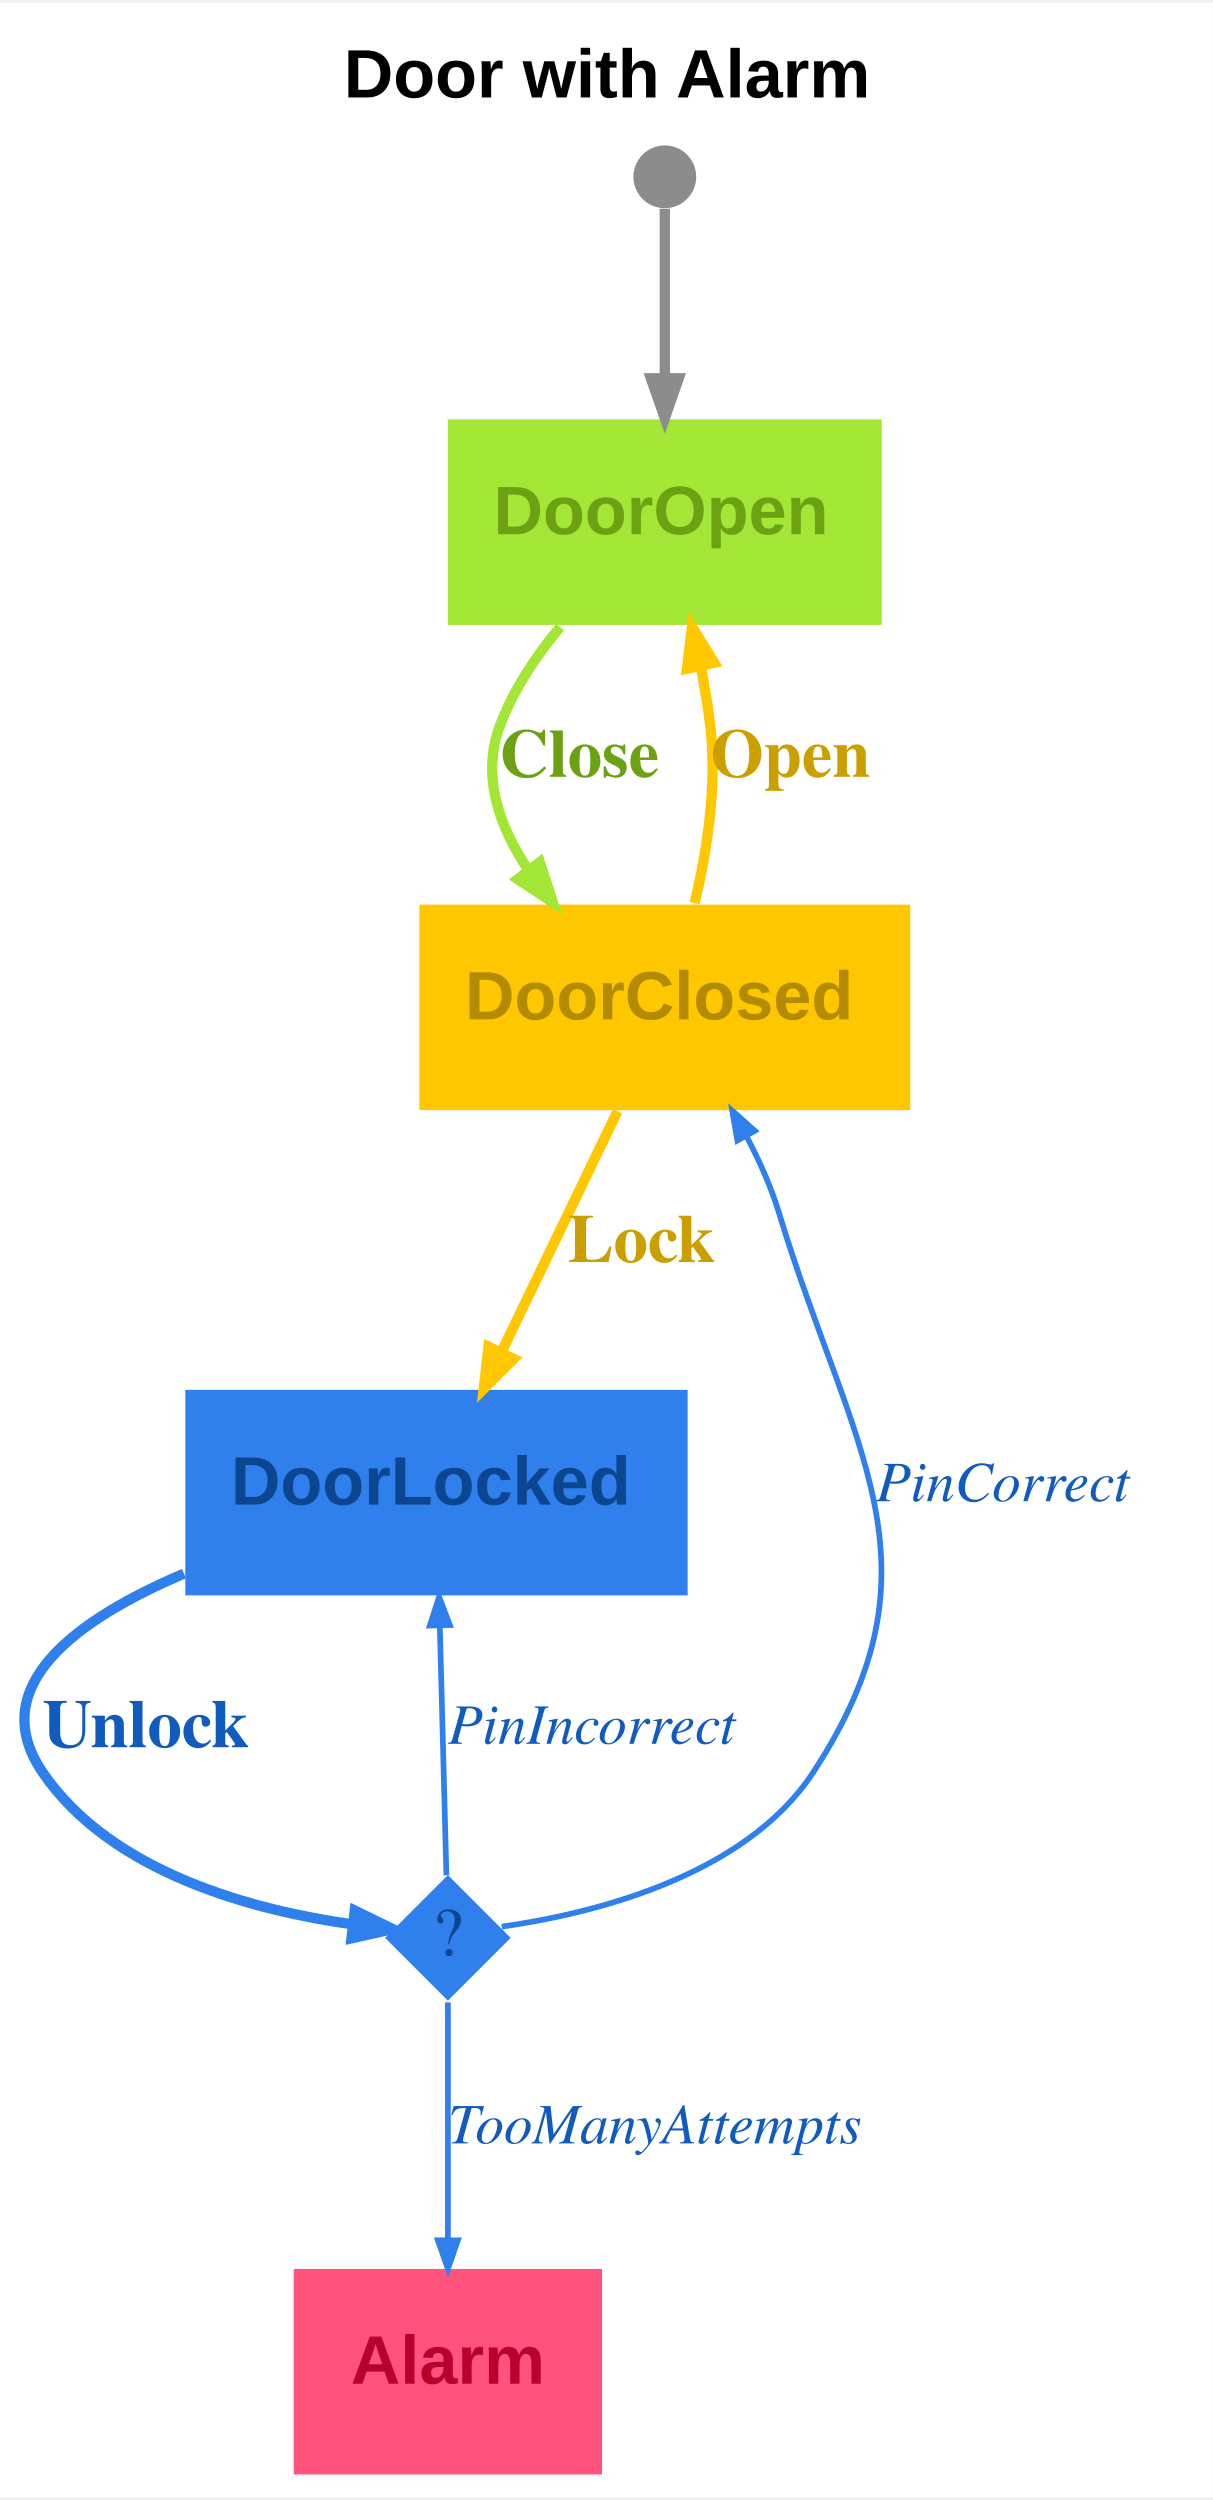
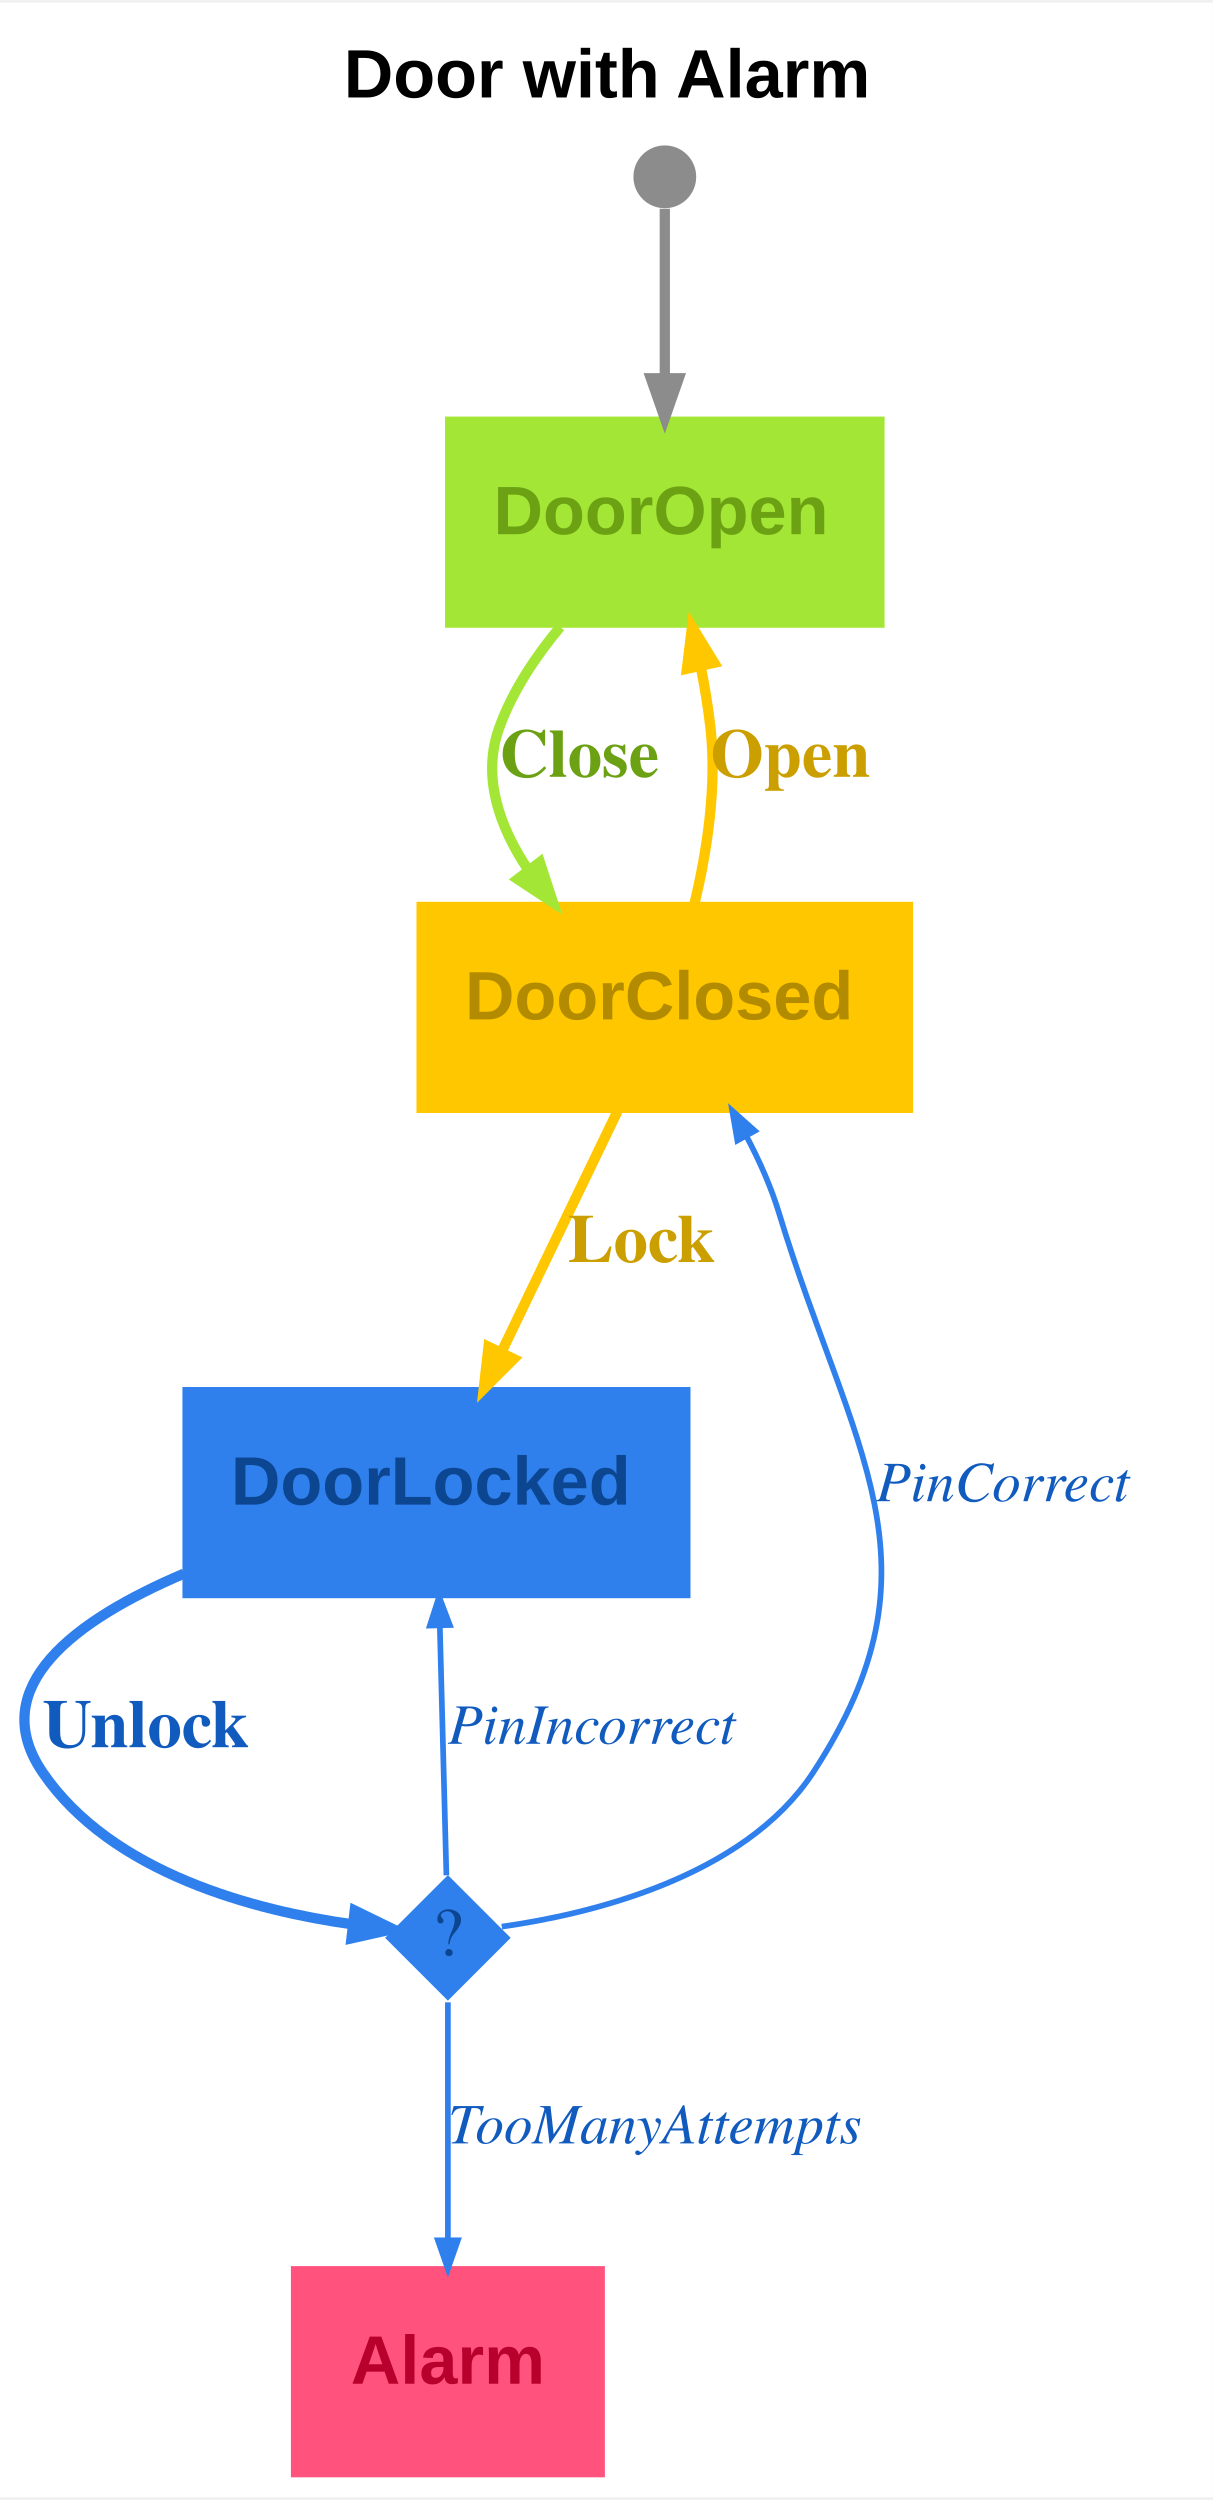
<svg xmlns="http://www.w3.org/2000/svg" width="212pt" height="437pt" viewBox="0.00 0.00 212.46 437.00">
  <g id="graph0" class="graph" transform="scale(1 1) rotate(0) translate(4 433)">
    <polygon fill="#ffffff" stroke="transparent" points="-4,4 -4,-433 208.46,-433 208.46,4 -4,4" />
-     <text text-anchor="start" x="56.23" y="-416.4" font-family="Arial" font-weight="bold" font-size="12.00">Door with Alarm</text>
+     <text text-anchor="start" x="56.23" y="-416.4" font-family="Arial" font-weight="bold" font-size="12.00" fill="#000000">Door with Alarm</text>
    <g id="node1" class="node">
-       <polygon fill="#a3e635" stroke="black" stroke-width="0" points="150.46,-360 74.46,-360 74.46,-324 150.46,-324 150.46,-360" />
+       <polygon fill="#a3e635" stroke="#a3e635" points="150.46,-360 74.46,-360 74.46,-324 150.46,-324 150.46,-360" />
      <text text-anchor="start" x="82.46" y="-339.9" font-family="Arial" font-weight="bold" font-size="12.00" fill="#6ca114">DoorOpen</text>
    </g>
    <g id="node3" class="node">
-       <polygon fill="#ffc700" stroke="black" stroke-width="0" points="155.46,-275 69.46,-275 69.46,-239 155.46,-239 155.46,-275" />
+       <polygon fill="#ffc700" stroke="#ffc700" points="155.46,-275 69.46,-275 69.46,-239 155.46,-239 155.46,-275" />
      <text text-anchor="start" x="77.46" y="-254.9" font-family="Arial" font-weight="bold" font-size="12.00" fill="#b38b00">DoorClosed</text>
    </g>
    <g id="edge2" class="edge">
      <path fill="none" stroke="#a3e635" stroke-width="1.8" d="M94.13,-323.64C89.79,-318.43 85.76,-312.38 83.46,-306 80.36,-297.39 83.45,-288.63 88.6,-280.99" />
      <polygon fill="#a3e635" stroke="#a3e635" stroke-width="1.8" points="90.57,-282.44 92.87,-275.38 86.68,-279.46 90.57,-282.44" />
      <text text-anchor="start" x="83.46" y="-297.4" font-family="Times,serif" font-weight="bold" font-size="12.00" fill="#6ca114">Close</text>
    </g>
    <g id="node2" class="node">
      <ellipse fill="#8c8c8c" stroke="black" stroke-width="0" cx="112.46" cy="-402.5" rx="5.5" ry="5.5" />
    </g>
    <g id="edge1" class="edge">
      <path fill="none" stroke="#8c8c8c" stroke-width="1.8" d="M112.46,-396.91C112.46,-390.5 112.46,-378.41 112.46,-367.3" />
      <polygon fill="#8c8c8c" stroke="#8c8c8c" stroke-width="1.8" points="114.91,-367.21 112.46,-360.21 110.01,-367.21 114.91,-367.21" />
    </g>
    <g id="edge3" class="edge">
      <path fill="none" stroke="#ffc700" stroke-width="1.8" d="M117.69,-275.27C119.86,-284.38 121.62,-295.76 120.46,-306 120.07,-309.46 119.47,-313.07 118.77,-316.61" />
      <polygon fill="#ffc700" stroke="#ffc700" stroke-width="1.8" points="116.33,-316.32 117.23,-323.69 121.11,-317.37 116.33,-316.32" />
      <text text-anchor="start" x="120.46" y="-297.4" font-family="Times,serif" font-weight="bold" font-size="12.00" fill="#cc9f00">Open</text>
    </g>
    <g id="node4" class="node">
-       <polygon fill="#2f80ed" stroke="black" stroke-width="0" points="116.46,-190 28.46,-190 28.46,-154 116.46,-154 116.46,-190" />
+       <polygon fill="#2f80ed" stroke="#2f80ed" points="116.46,-190 28.46,-190 28.46,-154 116.46,-154 116.46,-190" />
      <text text-anchor="start" x="36.46" y="-169.9" font-family="Arial" font-weight="bold" font-size="12.00" fill="#0c4590">DoorLocked</text>
    </g>
    <g id="edge4" class="edge">
      <path fill="none" stroke="#ffc700" stroke-width="1.8" d="M104.17,-238.8C98.27,-226.56 90.28,-209.96 83.79,-196.5" />
      <polygon fill="#ffc700" stroke="#ffc700" stroke-width="1.8" points="85.99,-195.42 80.74,-190.18 81.57,-197.55 85.99,-195.42" />
      <text text-anchor="start" x="95.46" y="-212.4" font-family="Times,serif" font-weight="bold" font-size="12.00" fill="#cc9f00">Lock</text>
    </g>
    <g id="node5" class="node">
      <polygon fill="#2f80ed" stroke="black" stroke-width="0" points="74.46,-105 63.46,-94 74.46,-83 85.46,-94 74.46,-105" />
      <text text-anchor="middle" x="74.46" y="-90.9" font-family="Times,serif" font-size="12.00" fill="#0c4590">?</text>
    </g>
    <g id="edge5" class="edge">
      <path fill="none" stroke="#2f80ed" stroke-width="1.8" d="M28.23,-157.81C9.15,-149.69 -6.72,-137.96 3.46,-123 15.55,-105.24 40.81,-98.74 57.71,-96.37" />
      <polygon fill="#2f80ed" stroke="#2f80ed" stroke-width="1.8" points="58.14,-98.79 64.81,-95.54 57.57,-93.92 58.14,-98.79" />
      <text text-anchor="start" x="3.46" y="-127.4" font-family="Times,serif" font-weight="bold" font-size="12.00" fill="#115bbf">Unlock</text>
    </g>
    <g id="edge8" class="edge">
      <path fill="none" stroke="#2f80ed" d="M83.9,-95.97C98.53,-98.03 126.25,-104.32 138.46,-123 162.35,-159.52 145.14,-179.25 132.46,-221 131.09,-225.52 129.05,-230.1 126.79,-234.38" />
      <polygon fill="#2f80ed" stroke="#2f80ed" points="125.17,-233.68 124.27,-238.9 128.23,-235.38 125.17,-233.68" />
      <text text-anchor="start" x="149.46" y="-170.5" font-family="Times,serif" font-style="italic" font-size="10.00" fill="#115bbf">PinCorrect</text>
    </g>
    <g id="edge7" class="edge">
      <path fill="none" stroke="#2f80ed" d="M74.2,-104.96C73.91,-115.99 73.43,-134.13 73.05,-148.61" />
      <polygon fill="#2f80ed" stroke="#2f80ed" points="71.3,-148.71 72.92,-153.75 74.8,-148.8 71.3,-148.71" />
      <text text-anchor="start" x="74.46" y="-128" font-family="Times,serif" font-style="italic" font-size="10.00" fill="#115bbf">PinIncorrect</text>
    </g>
    <g id="node6" class="node">
-       <polygon fill="#ff527c" stroke="black" stroke-width="0" points="101.46,-36 47.46,-36 47.46,0 101.46,0 101.46,-36" />
+       <polygon fill="#ff527c" stroke="#ff527c" points="101.46,-36 47.46,-36 47.46,0 101.46,0 101.46,-36" />
      <text text-anchor="start" x="57.46" y="-15.9" font-family="Arial" font-weight="bold" font-size="12.00" fill="#b8002c">Alarm</text>
    </g>
    <g id="edge6" class="edge">
      <path fill="none" stroke="#2f80ed" d="M74.46,-82.71C74.46,-72.05 74.46,-55.06 74.46,-41.31" />
      <polygon fill="#2f80ed" stroke="#2f80ed" points="76.21,-41.02 74.46,-36.02 72.71,-41.02 76.21,-41.02" />
      <text text-anchor="start" x="74.46" y="-58" font-family="Times,serif" font-style="italic" font-size="10.00" fill="#115bbf">TooManyAttempts</text>
    </g>
  </g>
</svg>
